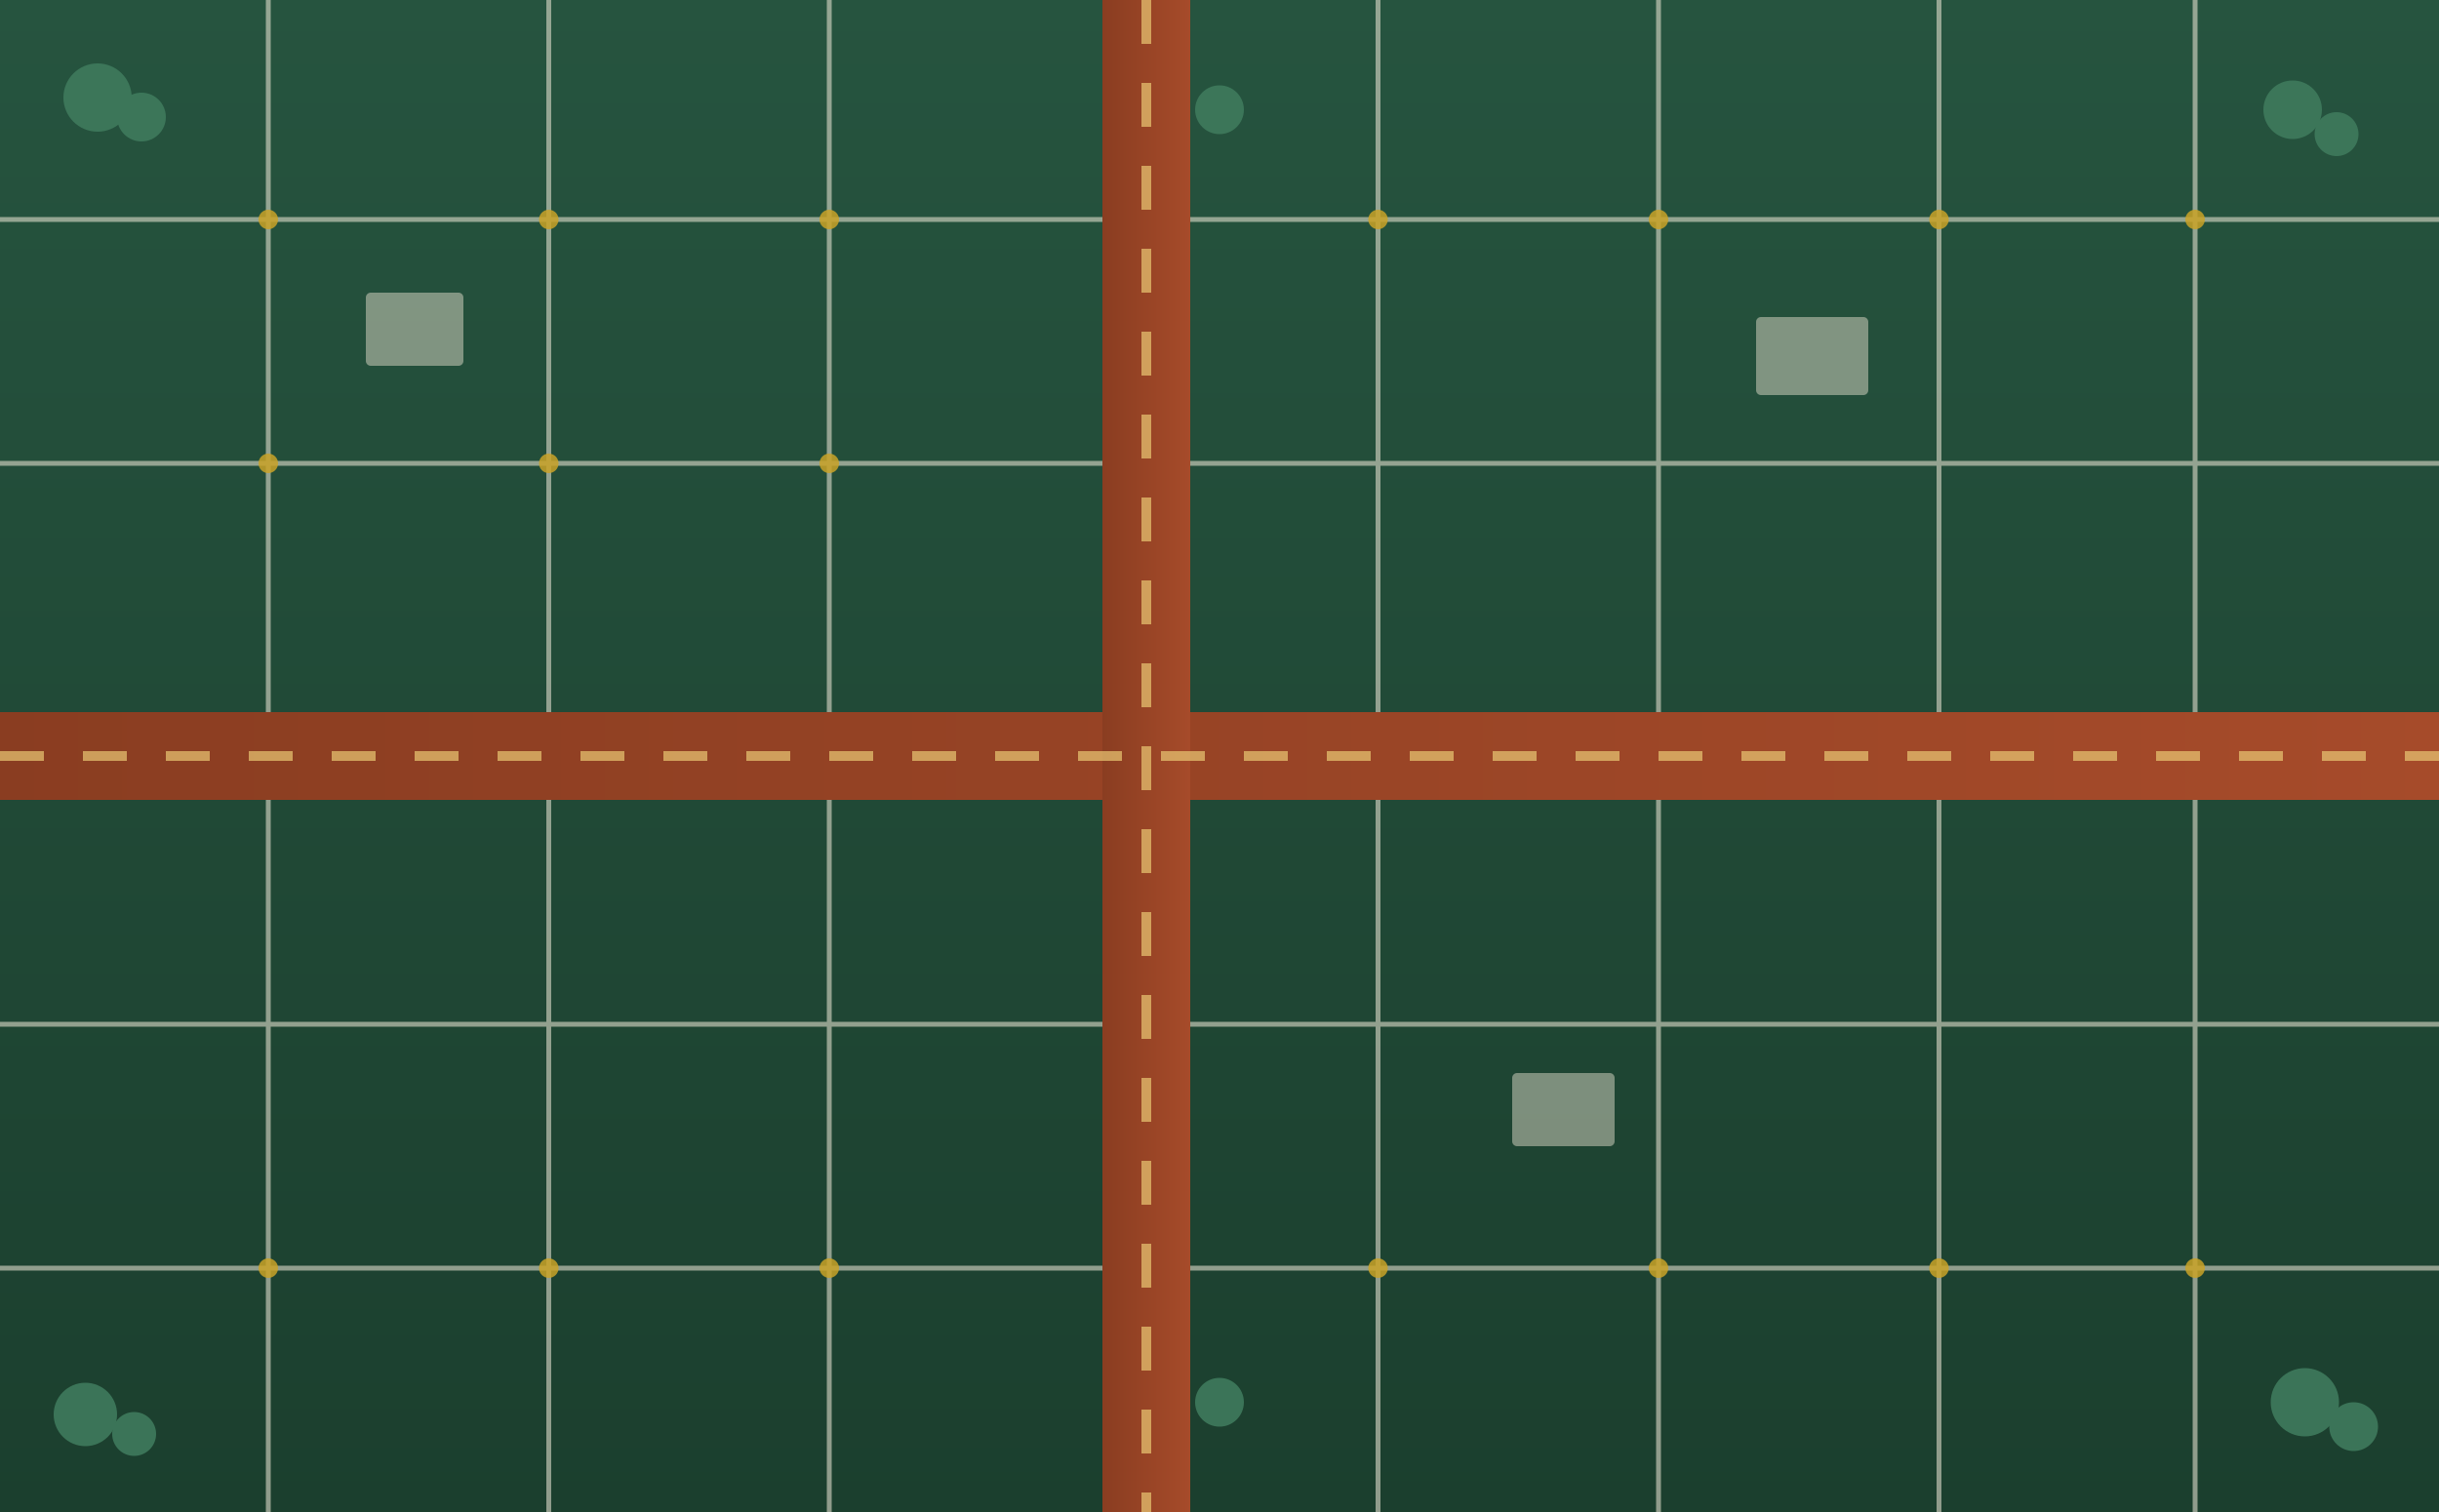
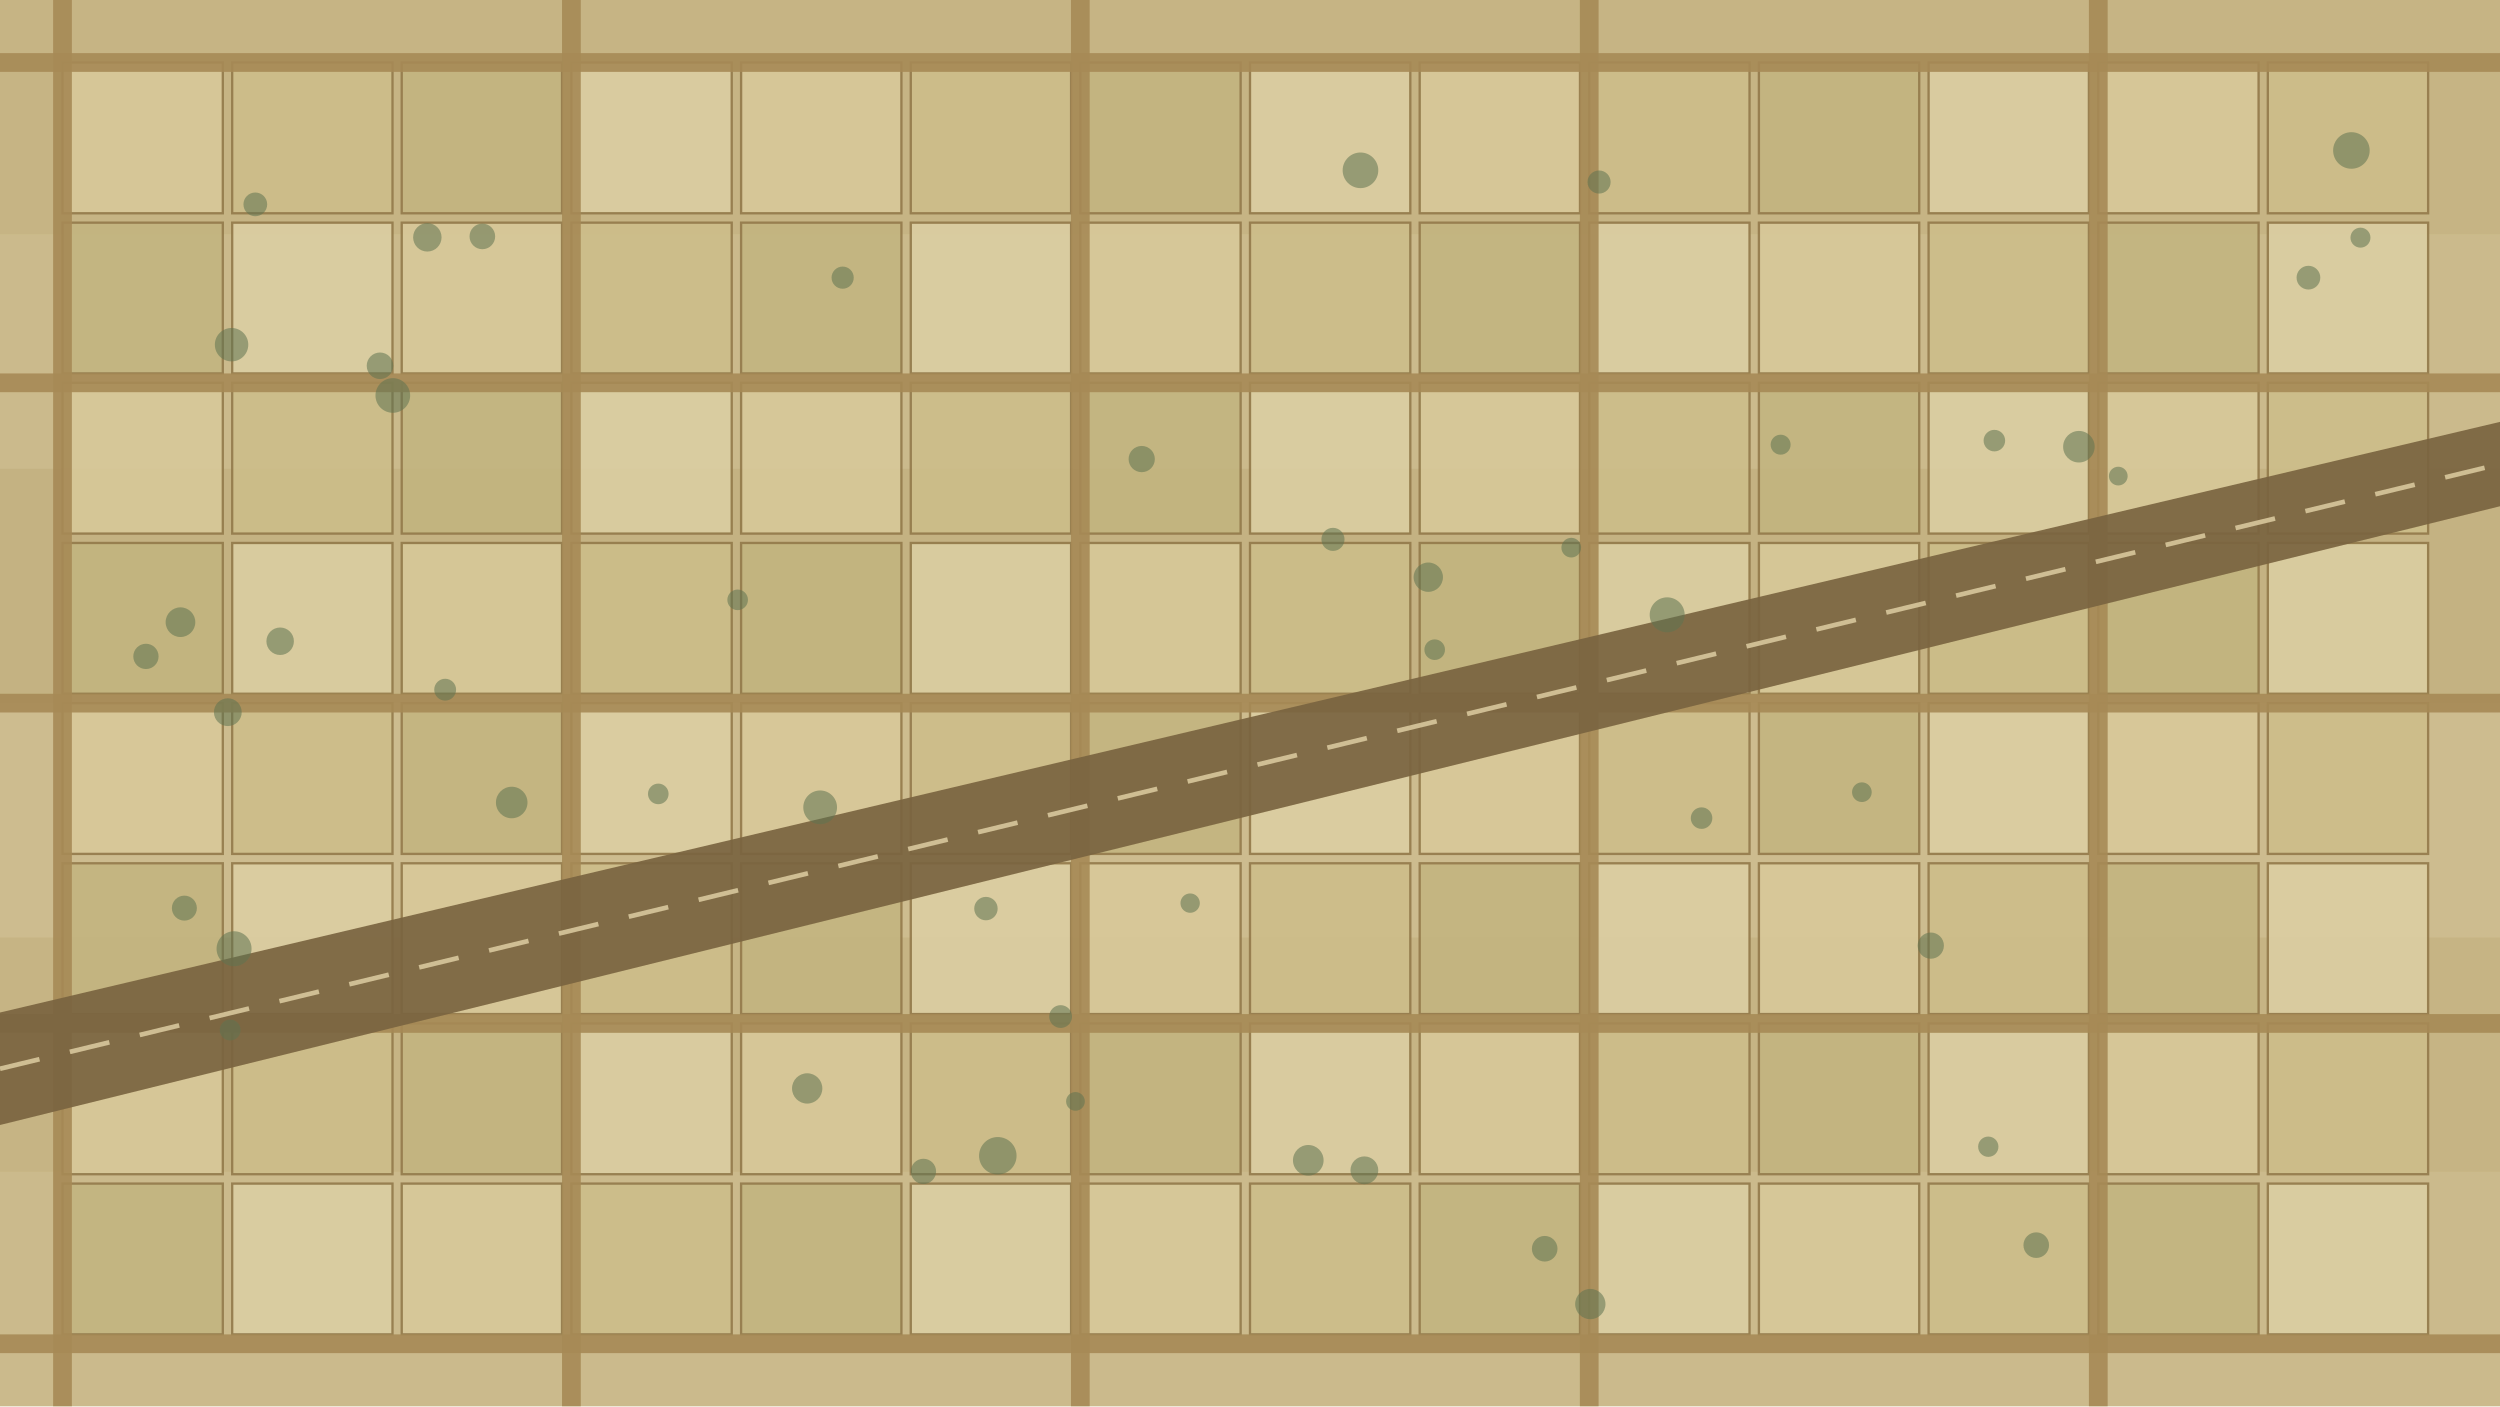
- <svg xmlns="http://www.w3.org/2000/svg" viewBox="0 0 1000 620" preserveAspectRatio="xMidYMid slice">
-   <defs>
-     <linearGradient id="ground" x1="0" y1="0" x2="0" y2="1">
-       <stop offset="0" stop-color="#26543F" />
-       <stop offset="1" stop-color="#1B3F2E" />
-     </linearGradient>
-     <linearGradient id="road" x1="0" y1="0" x2="1" y2="0">
-       <stop offset="0" stop-color="#8A3D21" />
-       <stop offset="1" stop-color="#A64B2A" />
-     </linearGradient>
-   </defs>
-   <rect width="1000" height="620" fill="url(#ground)" />
-   <rect x="0" y="292" width="1000" height="36" fill="url(#road)" />
-   <rect x="452" y="0" width="36" height="620" fill="url(#road)" />
-   <g stroke="#E9C873" stroke-width="4" stroke-dasharray="18 16" opacity="0.7">
-     <line x1="0" y1="310" x2="1000" y2="310" />
-     <line x1="470" y1="0" x2="470" y2="620" />
-   </g>
-   <g stroke="#F1E9D8" stroke-width="2" opacity="0.55" fill="none">
-     <path d="M0 90 H452 M0 190 H452 M110 0 V292 M225 0 V292 M340 0 V292" />
-     <path d="M488 90 H1000 M488 190 H1000 M565 0 V292 M680 0 V292 M795 0 V292 M900 0 V292" />
-     <path d="M0 420 H452 M0 520 H452 M110 328 V620 M225 328 V620 M340 328 V620" />
-     <path d="M488 420 H1000 M488 520 H1000 M565 328 V620 M680 328 V620 M795 328 V620 M900 328 V620" />
-   </g>
-   <g fill="#C9A227" opacity="0.85">
-     <circle cx="110" cy="90" r="4" />
-     <circle cx="225" cy="90" r="4" />
-     <circle cx="340" cy="90" r="4" />
-     <circle cx="110" cy="190" r="4" />
-     <circle cx="225" cy="190" r="4" />
-     <circle cx="340" cy="190" r="4" />
-     <circle cx="565" cy="90" r="4" />
-     <circle cx="680" cy="90" r="4" />
-     <circle cx="795" cy="90" r="4" />
-     <circle cx="900" cy="90" r="4" />
-     <circle cx="110" cy="520" r="4" />
-     <circle cx="225" cy="520" r="4" />
-     <circle cx="340" cy="520" r="4" />
-     <circle cx="565" cy="520" r="4" />
-     <circle cx="680" cy="520" r="4" />
-     <circle cx="795" cy="520" r="4" />
-     <circle cx="900" cy="520" r="4" />
-   </g>
-   <g fill="#3E7A5C" opacity="0.9">
-     <circle cx="40" cy="40" r="14" />
-     <circle cx="58" cy="48" r="10" />
-     <circle cx="940" cy="45" r="12" />
-     <circle cx="958" cy="55" r="9" />
-     <circle cx="35" cy="580" r="13" />
-     <circle cx="55" cy="588" r="9" />
-     <circle cx="945" cy="575" r="14" />
-     <circle cx="965" cy="585" r="10" />
-     <circle cx="500" cy="45" r="10" />
-     <circle cx="500" cy="575" r="10" />
-   </g>
-   <g fill="#F1E9D8" opacity="0.45">
-     <rect x="150" y="120" width="40" height="30" rx="2" />
-     <rect x="720" y="130" width="46" height="32" rx="2" />
-     <rect x="620" y="440" width="42" height="30" rx="2" />
-   </g>
+ <svg xmlns="http://www.w3.org/2000/svg" viewBox="0 0 1600 900">
+   <rect width="1600" height="900" fill="#c9b788" />
+   <rect x="0" y="0.0" width="1600" height="150.0" fill="#c3b17f" opacity="0.5" />
+   <rect x="0" y="150.0" width="1600" height="150.0" fill="#cdbd8f" opacity="0.5" />
+   <rect x="0" y="300.0" width="1600" height="150.0" fill="#bfae7c" opacity="0.5" />
+   <rect x="0" y="450.0" width="1600" height="150.0" fill="#d1c295" opacity="0.5" />
+   <rect x="0" y="600.0" width="1600" height="150.0" fill="#c3b17f" opacity="0.5" />
+   <rect x="0" y="750.0" width="1600" height="150.0" fill="#cdbd8f" opacity="0.5" />
+   <rect x="40.0" y="40.0" width="102.6" height="96.5" fill="#d8c99a" stroke="#8f7647" stroke-width="1.5" opacity="0.85" />
+   <rect x="148.6" y="40.0" width="102.6" height="96.5" fill="#cdbd8a" stroke="#8f7647" stroke-width="1.5" opacity="0.85" />
+   <rect x="257.1" y="40.0" width="102.6" height="96.5" fill="#c2b47f" stroke="#8f7647" stroke-width="1.5" opacity="0.85" />
+   <rect x="365.7" y="40.0" width="102.6" height="96.5" fill="#dccfa3" stroke="#8f7647" stroke-width="1.5" opacity="0.85" />
+   <rect x="474.3" y="40.0" width="102.6" height="96.5" fill="#d8c99a" stroke="#8f7647" stroke-width="1.5" opacity="0.85" />
+   <rect x="582.9" y="40.0" width="102.6" height="96.5" fill="#cdbd8a" stroke="#8f7647" stroke-width="1.5" opacity="0.85" />
+   <rect x="691.4" y="40.0" width="102.6" height="96.5" fill="#c2b47f" stroke="#8f7647" stroke-width="1.5" opacity="0.85" />
+   <rect x="800.0" y="40.0" width="102.6" height="96.5" fill="#dccfa3" stroke="#8f7647" stroke-width="1.5" opacity="0.85" />
+   <rect x="908.6" y="40.0" width="102.6" height="96.5" fill="#d8c99a" stroke="#8f7647" stroke-width="1.5" opacity="0.85" />
+   <rect x="1017.1" y="40.0" width="102.6" height="96.5" fill="#cdbd8a" stroke="#8f7647" stroke-width="1.5" opacity="0.85" />
+   <rect x="1125.7" y="40.0" width="102.6" height="96.5" fill="#c2b47f" stroke="#8f7647" stroke-width="1.5" opacity="0.85" />
+   <rect x="1234.3" y="40.0" width="102.6" height="96.5" fill="#dccfa3" stroke="#8f7647" stroke-width="1.5" opacity="0.85" />
+   <rect x="1342.9" y="40.0" width="102.6" height="96.5" fill="#d8c99a" stroke="#8f7647" stroke-width="1.5" opacity="0.85" />
+   <rect x="1451.4" y="40.0" width="102.6" height="96.5" fill="#cdbd8a" stroke="#8f7647" stroke-width="1.5" opacity="0.85" />
+   <rect x="40.0" y="142.5" width="102.6" height="96.5" fill="#c2b47f" stroke="#8f7647" stroke-width="1.5" opacity="0.85" />
+   <rect x="148.6" y="142.5" width="102.6" height="96.5" fill="#dccfa3" stroke="#8f7647" stroke-width="1.5" opacity="0.85" />
+   <rect x="257.1" y="142.5" width="102.6" height="96.5" fill="#d8c99a" stroke="#8f7647" stroke-width="1.5" opacity="0.85" />
+   <rect x="365.7" y="142.5" width="102.6" height="96.5" fill="#cdbd8a" stroke="#8f7647" stroke-width="1.5" opacity="0.85" />
+   <rect x="474.3" y="142.5" width="102.6" height="96.5" fill="#c2b47f" stroke="#8f7647" stroke-width="1.5" opacity="0.85" />
+   <rect x="582.9" y="142.5" width="102.6" height="96.5" fill="#dccfa3" stroke="#8f7647" stroke-width="1.5" opacity="0.85" />
+   <rect x="691.4" y="142.5" width="102.6" height="96.5" fill="#d8c99a" stroke="#8f7647" stroke-width="1.5" opacity="0.85" />
+   <rect x="800.0" y="142.5" width="102.6" height="96.5" fill="#cdbd8a" stroke="#8f7647" stroke-width="1.5" opacity="0.85" />
+   <rect x="908.6" y="142.5" width="102.6" height="96.5" fill="#c2b47f" stroke="#8f7647" stroke-width="1.5" opacity="0.85" />
+   <rect x="1017.1" y="142.5" width="102.6" height="96.5" fill="#dccfa3" stroke="#8f7647" stroke-width="1.5" opacity="0.85" />
+   <rect x="1125.7" y="142.5" width="102.6" height="96.5" fill="#d8c99a" stroke="#8f7647" stroke-width="1.5" opacity="0.85" />
+   <rect x="1234.3" y="142.5" width="102.6" height="96.5" fill="#cdbd8a" stroke="#8f7647" stroke-width="1.5" opacity="0.85" />
+   <rect x="1342.9" y="142.5" width="102.6" height="96.5" fill="#c2b47f" stroke="#8f7647" stroke-width="1.5" opacity="0.85" />
+   <rect x="1451.4" y="142.5" width="102.6" height="96.5" fill="#dccfa3" stroke="#8f7647" stroke-width="1.5" opacity="0.85" />
+   <rect x="40.0" y="245.0" width="102.6" height="96.5" fill="#d8c99a" stroke="#8f7647" stroke-width="1.5" opacity="0.85" />
+   <rect x="148.6" y="245.0" width="102.6" height="96.5" fill="#cdbd8a" stroke="#8f7647" stroke-width="1.5" opacity="0.85" />
+   <rect x="257.1" y="245.0" width="102.6" height="96.5" fill="#c2b47f" stroke="#8f7647" stroke-width="1.5" opacity="0.85" />
+   <rect x="365.7" y="245.0" width="102.6" height="96.5" fill="#dccfa3" stroke="#8f7647" stroke-width="1.5" opacity="0.85" />
+   <rect x="474.3" y="245.0" width="102.6" height="96.5" fill="#d8c99a" stroke="#8f7647" stroke-width="1.5" opacity="0.85" />
+   <rect x="582.9" y="245.0" width="102.6" height="96.5" fill="#cdbd8a" stroke="#8f7647" stroke-width="1.5" opacity="0.85" />
+   <rect x="691.4" y="245.0" width="102.6" height="96.5" fill="#c2b47f" stroke="#8f7647" stroke-width="1.5" opacity="0.85" />
+   <rect x="800.0" y="245.0" width="102.6" height="96.5" fill="#dccfa3" stroke="#8f7647" stroke-width="1.5" opacity="0.85" />
+   <rect x="908.6" y="245.0" width="102.6" height="96.5" fill="#d8c99a" stroke="#8f7647" stroke-width="1.5" opacity="0.85" />
+   <rect x="1017.1" y="245.0" width="102.6" height="96.5" fill="#cdbd8a" stroke="#8f7647" stroke-width="1.5" opacity="0.85" />
+   <rect x="1125.7" y="245.0" width="102.6" height="96.5" fill="#c2b47f" stroke="#8f7647" stroke-width="1.5" opacity="0.85" />
+   <rect x="1234.3" y="245.0" width="102.6" height="96.5" fill="#dccfa3" stroke="#8f7647" stroke-width="1.5" opacity="0.85" />
+   <rect x="1342.9" y="245.0" width="102.6" height="96.5" fill="#d8c99a" stroke="#8f7647" stroke-width="1.5" opacity="0.85" />
+   <rect x="1451.4" y="245.0" width="102.6" height="96.5" fill="#cdbd8a" stroke="#8f7647" stroke-width="1.5" opacity="0.85" />
+   <rect x="40.0" y="347.5" width="102.6" height="96.5" fill="#c2b47f" stroke="#8f7647" stroke-width="1.5" opacity="0.85" />
+   <rect x="148.6" y="347.5" width="102.6" height="96.5" fill="#dccfa3" stroke="#8f7647" stroke-width="1.5" opacity="0.85" />
+   <rect x="257.1" y="347.5" width="102.6" height="96.5" fill="#d8c99a" stroke="#8f7647" stroke-width="1.5" opacity="0.85" />
+   <rect x="365.7" y="347.5" width="102.6" height="96.5" fill="#cdbd8a" stroke="#8f7647" stroke-width="1.5" opacity="0.85" />
+   <rect x="474.3" y="347.5" width="102.6" height="96.5" fill="#c2b47f" stroke="#8f7647" stroke-width="1.5" opacity="0.85" />
+   <rect x="582.9" y="347.5" width="102.6" height="96.5" fill="#dccfa3" stroke="#8f7647" stroke-width="1.5" opacity="0.85" />
+   <rect x="691.4" y="347.5" width="102.6" height="96.5" fill="#d8c99a" stroke="#8f7647" stroke-width="1.5" opacity="0.85" />
+   <rect x="800.0" y="347.5" width="102.6" height="96.5" fill="#cdbd8a" stroke="#8f7647" stroke-width="1.5" opacity="0.85" />
+   <rect x="908.6" y="347.5" width="102.6" height="96.5" fill="#c2b47f" stroke="#8f7647" stroke-width="1.5" opacity="0.85" />
+   <rect x="1017.1" y="347.5" width="102.6" height="96.5" fill="#dccfa3" stroke="#8f7647" stroke-width="1.5" opacity="0.85" />
+   <rect x="1125.7" y="347.5" width="102.6" height="96.5" fill="#d8c99a" stroke="#8f7647" stroke-width="1.5" opacity="0.85" />
+   <rect x="1234.3" y="347.5" width="102.6" height="96.5" fill="#cdbd8a" stroke="#8f7647" stroke-width="1.5" opacity="0.85" />
+   <rect x="1342.9" y="347.5" width="102.6" height="96.5" fill="#c2b47f" stroke="#8f7647" stroke-width="1.5" opacity="0.85" />
+   <rect x="1451.4" y="347.5" width="102.6" height="96.5" fill="#dccfa3" stroke="#8f7647" stroke-width="1.5" opacity="0.85" />
+   <rect x="40.0" y="450.0" width="102.6" height="96.5" fill="#d8c99a" stroke="#8f7647" stroke-width="1.5" opacity="0.85" />
+   <rect x="148.6" y="450.0" width="102.6" height="96.5" fill="#cdbd8a" stroke="#8f7647" stroke-width="1.5" opacity="0.85" />
+   <rect x="257.1" y="450.0" width="102.6" height="96.5" fill="#c2b47f" stroke="#8f7647" stroke-width="1.5" opacity="0.85" />
+   <rect x="365.7" y="450.0" width="102.6" height="96.5" fill="#dccfa3" stroke="#8f7647" stroke-width="1.5" opacity="0.85" />
+   <rect x="474.3" y="450.0" width="102.6" height="96.5" fill="#d8c99a" stroke="#8f7647" stroke-width="1.5" opacity="0.85" />
+   <rect x="582.9" y="450.0" width="102.6" height="96.5" fill="#cdbd8a" stroke="#8f7647" stroke-width="1.5" opacity="0.85" />
+   <rect x="691.4" y="450.0" width="102.6" height="96.5" fill="#c2b47f" stroke="#8f7647" stroke-width="1.5" opacity="0.85" />
+   <rect x="800.0" y="450.0" width="102.6" height="96.5" fill="#dccfa3" stroke="#8f7647" stroke-width="1.5" opacity="0.85" />
+   <rect x="908.6" y="450.0" width="102.6" height="96.5" fill="#d8c99a" stroke="#8f7647" stroke-width="1.5" opacity="0.85" />
+   <rect x="1017.1" y="450.0" width="102.6" height="96.5" fill="#cdbd8a" stroke="#8f7647" stroke-width="1.5" opacity="0.85" />
+   <rect x="1125.7" y="450.0" width="102.6" height="96.5" fill="#c2b47f" stroke="#8f7647" stroke-width="1.5" opacity="0.85" />
+   <rect x="1234.3" y="450.0" width="102.6" height="96.5" fill="#dccfa3" stroke="#8f7647" stroke-width="1.5" opacity="0.85" />
+   <rect x="1342.9" y="450.0" width="102.6" height="96.5" fill="#d8c99a" stroke="#8f7647" stroke-width="1.5" opacity="0.85" />
+   <rect x="1451.4" y="450.0" width="102.6" height="96.5" fill="#cdbd8a" stroke="#8f7647" stroke-width="1.5" opacity="0.85" />
+   <rect x="40.0" y="552.5" width="102.6" height="96.5" fill="#c2b47f" stroke="#8f7647" stroke-width="1.5" opacity="0.85" />
+   <rect x="148.6" y="552.5" width="102.6" height="96.5" fill="#dccfa3" stroke="#8f7647" stroke-width="1.5" opacity="0.85" />
+   <rect x="257.1" y="552.5" width="102.6" height="96.5" fill="#d8c99a" stroke="#8f7647" stroke-width="1.5" opacity="0.85" />
+   <rect x="365.7" y="552.5" width="102.6" height="96.5" fill="#cdbd8a" stroke="#8f7647" stroke-width="1.5" opacity="0.85" />
+   <rect x="474.3" y="552.5" width="102.6" height="96.5" fill="#c2b47f" stroke="#8f7647" stroke-width="1.5" opacity="0.85" />
+   <rect x="582.9" y="552.5" width="102.6" height="96.5" fill="#dccfa3" stroke="#8f7647" stroke-width="1.5" opacity="0.85" />
+   <rect x="691.4" y="552.5" width="102.6" height="96.5" fill="#d8c99a" stroke="#8f7647" stroke-width="1.5" opacity="0.85" />
+   <rect x="800.0" y="552.5" width="102.6" height="96.5" fill="#cdbd8a" stroke="#8f7647" stroke-width="1.5" opacity="0.85" />
+   <rect x="908.6" y="552.5" width="102.6" height="96.5" fill="#c2b47f" stroke="#8f7647" stroke-width="1.5" opacity="0.85" />
+   <rect x="1017.1" y="552.5" width="102.6" height="96.5" fill="#dccfa3" stroke="#8f7647" stroke-width="1.5" opacity="0.85" />
+   <rect x="1125.7" y="552.5" width="102.6" height="96.5" fill="#d8c99a" stroke="#8f7647" stroke-width="1.5" opacity="0.85" />
+   <rect x="1234.3" y="552.5" width="102.6" height="96.5" fill="#cdbd8a" stroke="#8f7647" stroke-width="1.5" opacity="0.85" />
+   <rect x="1342.9" y="552.5" width="102.6" height="96.5" fill="#c2b47f" stroke="#8f7647" stroke-width="1.5" opacity="0.85" />
+   <rect x="1451.4" y="552.5" width="102.6" height="96.5" fill="#dccfa3" stroke="#8f7647" stroke-width="1.5" opacity="0.85" />
+   <rect x="40.0" y="655.0" width="102.6" height="96.5" fill="#d8c99a" stroke="#8f7647" stroke-width="1.5" opacity="0.85" />
+   <rect x="148.6" y="655.0" width="102.6" height="96.5" fill="#cdbd8a" stroke="#8f7647" stroke-width="1.5" opacity="0.85" />
+   <rect x="257.1" y="655.0" width="102.6" height="96.5" fill="#c2b47f" stroke="#8f7647" stroke-width="1.5" opacity="0.85" />
+   <rect x="365.7" y="655.0" width="102.6" height="96.5" fill="#dccfa3" stroke="#8f7647" stroke-width="1.5" opacity="0.85" />
+   <rect x="474.3" y="655.0" width="102.6" height="96.5" fill="#d8c99a" stroke="#8f7647" stroke-width="1.5" opacity="0.85" />
+   <rect x="582.9" y="655.0" width="102.6" height="96.5" fill="#cdbd8a" stroke="#8f7647" stroke-width="1.5" opacity="0.85" />
+   <rect x="691.4" y="655.0" width="102.6" height="96.5" fill="#c2b47f" stroke="#8f7647" stroke-width="1.5" opacity="0.85" />
+   <rect x="800.0" y="655.0" width="102.6" height="96.5" fill="#dccfa3" stroke="#8f7647" stroke-width="1.5" opacity="0.85" />
+   <rect x="908.6" y="655.0" width="102.6" height="96.5" fill="#d8c99a" stroke="#8f7647" stroke-width="1.5" opacity="0.85" />
+   <rect x="1017.1" y="655.0" width="102.6" height="96.5" fill="#cdbd8a" stroke="#8f7647" stroke-width="1.5" opacity="0.85" />
+   <rect x="1125.7" y="655.0" width="102.6" height="96.5" fill="#c2b47f" stroke="#8f7647" stroke-width="1.5" opacity="0.85" />
+   <rect x="1234.3" y="655.0" width="102.6" height="96.5" fill="#dccfa3" stroke="#8f7647" stroke-width="1.5" opacity="0.85" />
+   <rect x="1342.9" y="655.0" width="102.6" height="96.5" fill="#d8c99a" stroke="#8f7647" stroke-width="1.5" opacity="0.85" />
+   <rect x="1451.4" y="655.0" width="102.6" height="96.5" fill="#cdbd8a" stroke="#8f7647" stroke-width="1.5" opacity="0.85" />
+   <rect x="40.0" y="757.5" width="102.6" height="96.5" fill="#c2b47f" stroke="#8f7647" stroke-width="1.5" opacity="0.85" />
+   <rect x="148.6" y="757.5" width="102.6" height="96.5" fill="#dccfa3" stroke="#8f7647" stroke-width="1.5" opacity="0.85" />
+   <rect x="257.1" y="757.5" width="102.6" height="96.5" fill="#d8c99a" stroke="#8f7647" stroke-width="1.5" opacity="0.85" />
+   <rect x="365.7" y="757.5" width="102.6" height="96.5" fill="#cdbd8a" stroke="#8f7647" stroke-width="1.5" opacity="0.85" />
+   <rect x="474.3" y="757.5" width="102.6" height="96.5" fill="#c2b47f" stroke="#8f7647" stroke-width="1.5" opacity="0.85" />
+   <rect x="582.9" y="757.5" width="102.6" height="96.5" fill="#dccfa3" stroke="#8f7647" stroke-width="1.5" opacity="0.85" />
+   <rect x="691.4" y="757.5" width="102.6" height="96.5" fill="#d8c99a" stroke="#8f7647" stroke-width="1.5" opacity="0.85" />
+   <rect x="800.0" y="757.5" width="102.6" height="96.5" fill="#cdbd8a" stroke="#8f7647" stroke-width="1.5" opacity="0.85" />
+   <rect x="908.6" y="757.5" width="102.6" height="96.5" fill="#c2b47f" stroke="#8f7647" stroke-width="1.5" opacity="0.85" />
+   <rect x="1017.1" y="757.5" width="102.6" height="96.5" fill="#dccfa3" stroke="#8f7647" stroke-width="1.5" opacity="0.85" />
+   <rect x="1125.7" y="757.5" width="102.6" height="96.5" fill="#d8c99a" stroke="#8f7647" stroke-width="1.5" opacity="0.85" />
+   <rect x="1234.3" y="757.5" width="102.6" height="96.5" fill="#cdbd8a" stroke="#8f7647" stroke-width="1.5" opacity="0.85" />
+   <rect x="1342.9" y="757.5" width="102.6" height="96.5" fill="#c2b47f" stroke="#8f7647" stroke-width="1.5" opacity="0.85" />
+   <rect x="1451.4" y="757.5" width="102.6" height="96.5" fill="#dccfa3" stroke="#8f7647" stroke-width="1.5" opacity="0.85" />
+   <rect x="0" y="34.0" width="1600" height="12" fill="#a68a55" opacity="0.9" />
+   <rect x="0" y="239.0" width="1600" height="12" fill="#a68a55" opacity="0.9" />
+   <rect x="0" y="444.0" width="1600" height="12" fill="#a68a55" opacity="0.9" />
+   <rect x="0" y="649.0" width="1600" height="12" fill="#a68a55" opacity="0.9" />
+   <rect x="0" y="854.0" width="1600" height="12" fill="#a68a55" opacity="0.9" />
+   <rect x="34.0" y="0" width="12" height="900" fill="#a68a55" opacity="0.9" />
+   <rect x="359.7" y="0" width="12" height="900" fill="#a68a55" opacity="0.9" />
+   <rect x="685.4" y="0" width="12" height="900" fill="#a68a55" opacity="0.9" />
+   <rect x="1011.1" y="0" width="12" height="900" fill="#a68a55" opacity="0.9" />
+   <rect x="1336.9" y="0" width="12" height="900" fill="#a68a55" opacity="0.9" />
+   <polygon points="0,648.0 1600,270.0 1600,324.0 0,720.0" fill="#7a6440" opacity="0.92" />
+   <line x1="0" y1="684.0" x2="1600" y2="297.0" stroke="#e9d9ad" stroke-width="3" stroke-dasharray="26,20" opacity="0.75" />
+   <circle cx="539.3" cy="177.7" r="7.1" fill="#5f7350" opacity="0.55" />
+   <circle cx="1023.4" cy="116.5" r="7.4" fill="#5f7350" opacity="0.55" />
+   <circle cx="853.1" cy="345.2" r="7.4" fill="#5f7350" opacity="0.55" />
+   <circle cx="145.8" cy="455.8" r="8.9" fill="#5f7350" opacity="0.55" />
+   <circle cx="115.5" cy="398.2" r="9.5" fill="#5f7350" opacity="0.55" />
+   <circle cx="163.4" cy="130.8" r="7.6" fill="#5f7350" opacity="0.55" />
+   <circle cx="688.3" cy="704.9" r="6.0" fill="#5f7350" opacity="0.55" />
+   <circle cx="243.2" cy="234.1" r="8.5" fill="#5f7350" opacity="0.55" />
+   <circle cx="988.6" cy="799.2" r="8.2" fill="#5f7350" opacity="0.55" />
+   <circle cx="914.1" cy="369.4" r="9.4" fill="#5f7350" opacity="0.55" />
+   <circle cx="1504.9" cy="96.3" r="11.7" fill="#5f7350" opacity="0.55" />
+   <circle cx="1330.5" cy="285.9" r="10.1" fill="#5f7350" opacity="0.55" />
+   <circle cx="273.5" cy="151.9" r="9.1" fill="#5f7350" opacity="0.55" />
+   <circle cx="516.6" cy="696.6" r="9.7" fill="#5f7350" opacity="0.55" />
+   <circle cx="327.5" cy="513.6" r="10.1" fill="#5f7350" opacity="0.55" />
+   <circle cx="1005.6" cy="350.5" r="6.3" fill="#5f7350" opacity="0.55" />
+   <circle cx="870.7" cy="109.0" r="11.4" fill="#5f7350" opacity="0.55" />
+   <circle cx="148.2" cy="220.6" r="10.7" fill="#5f7350" opacity="0.55" />
+   <circle cx="1067.0" cy="393.5" r="11.2" fill="#5f7350" opacity="0.55" />
+   <circle cx="524.9" cy="516.7" r="10.8" fill="#5f7350" opacity="0.55" />
+   <circle cx="730.7" cy="293.8" r="8.4" fill="#5f7350" opacity="0.55" />
+   <circle cx="1235.7" cy="605.2" r="8.4" fill="#5f7350" opacity="0.55" />
+   <circle cx="421.3" cy="508.1" r="6.6" fill="#5f7350" opacity="0.55" />
+   <circle cx="837.3" cy="742.6" r="9.8" fill="#5f7350" opacity="0.55" />
+   <circle cx="1139.6" cy="284.6" r="6.4" fill="#5f7350" opacity="0.55" />
+   <circle cx="1510.7" cy="152.1" r="6.4" fill="#5f7350" opacity="0.55" />
+   <circle cx="678.8" cy="650.6" r="7.3" fill="#5f7350" opacity="0.55" />
+   <circle cx="284.9" cy="441.4" r="7.0" fill="#5f7350" opacity="0.55" />
+   <circle cx="118.0" cy="581.2" r="8.0" fill="#5f7350" opacity="0.55" />
+   <circle cx="1191.6" cy="507.0" r="6.3" fill="#5f7350" opacity="0.55" />
+   <circle cx="1355.7" cy="304.7" r="6.0" fill="#5f7350" opacity="0.55" />
+   <circle cx="1089.0" cy="523.6" r="6.9" fill="#5f7350" opacity="0.55" />
+   <circle cx="918.2" cy="415.8" r="6.6" fill="#5f7350" opacity="0.55" />
+   <circle cx="1303.2" cy="796.9" r="8.2" fill="#5f7350" opacity="0.55" />
+   <circle cx="761.7" cy="578.0" r="6.2" fill="#5f7350" opacity="0.55" />
+   <circle cx="149.8" cy="607.2" r="11.2" fill="#5f7350" opacity="0.55" />
+   <circle cx="1017.8" cy="834.6" r="9.7" fill="#5f7350" opacity="0.55" />
+   <circle cx="1276.4" cy="282.0" r="6.9" fill="#5f7350" opacity="0.55" />
+   <circle cx="631.0" cy="581.5" r="7.5" fill="#5f7350" opacity="0.55" />
+   <circle cx="93.4" cy="420.1" r="8.1" fill="#5f7350" opacity="0.55" />
+   <circle cx="308.7" cy="151.3" r="8.2" fill="#5f7350" opacity="0.55" />
+   <circle cx="147.3" cy="659.2" r="6.7" fill="#5f7350" opacity="0.55" />
+   <circle cx="251.4" cy="253.1" r="11.1" fill="#5f7350" opacity="0.55" />
+   <circle cx="638.6" cy="739.7" r="12.0" fill="#5f7350" opacity="0.55" />
+   <circle cx="179.3" cy="410.4" r="8.8" fill="#5f7350" opacity="0.55" />
+   <circle cx="873.2" cy="749.0" r="8.9" fill="#5f7350" opacity="0.55" />
+   <circle cx="1272.5" cy="733.9" r="6.5" fill="#5f7350" opacity="0.55" />
+   <circle cx="472.1" cy="383.9" r="6.6" fill="#5f7350" opacity="0.55" />
+   <circle cx="591.0" cy="749.7" r="8.1" fill="#5f7350" opacity="0.55" />
+   <circle cx="1477.4" cy="177.7" r="7.6" fill="#5f7350" opacity="0.55" />
</svg>
